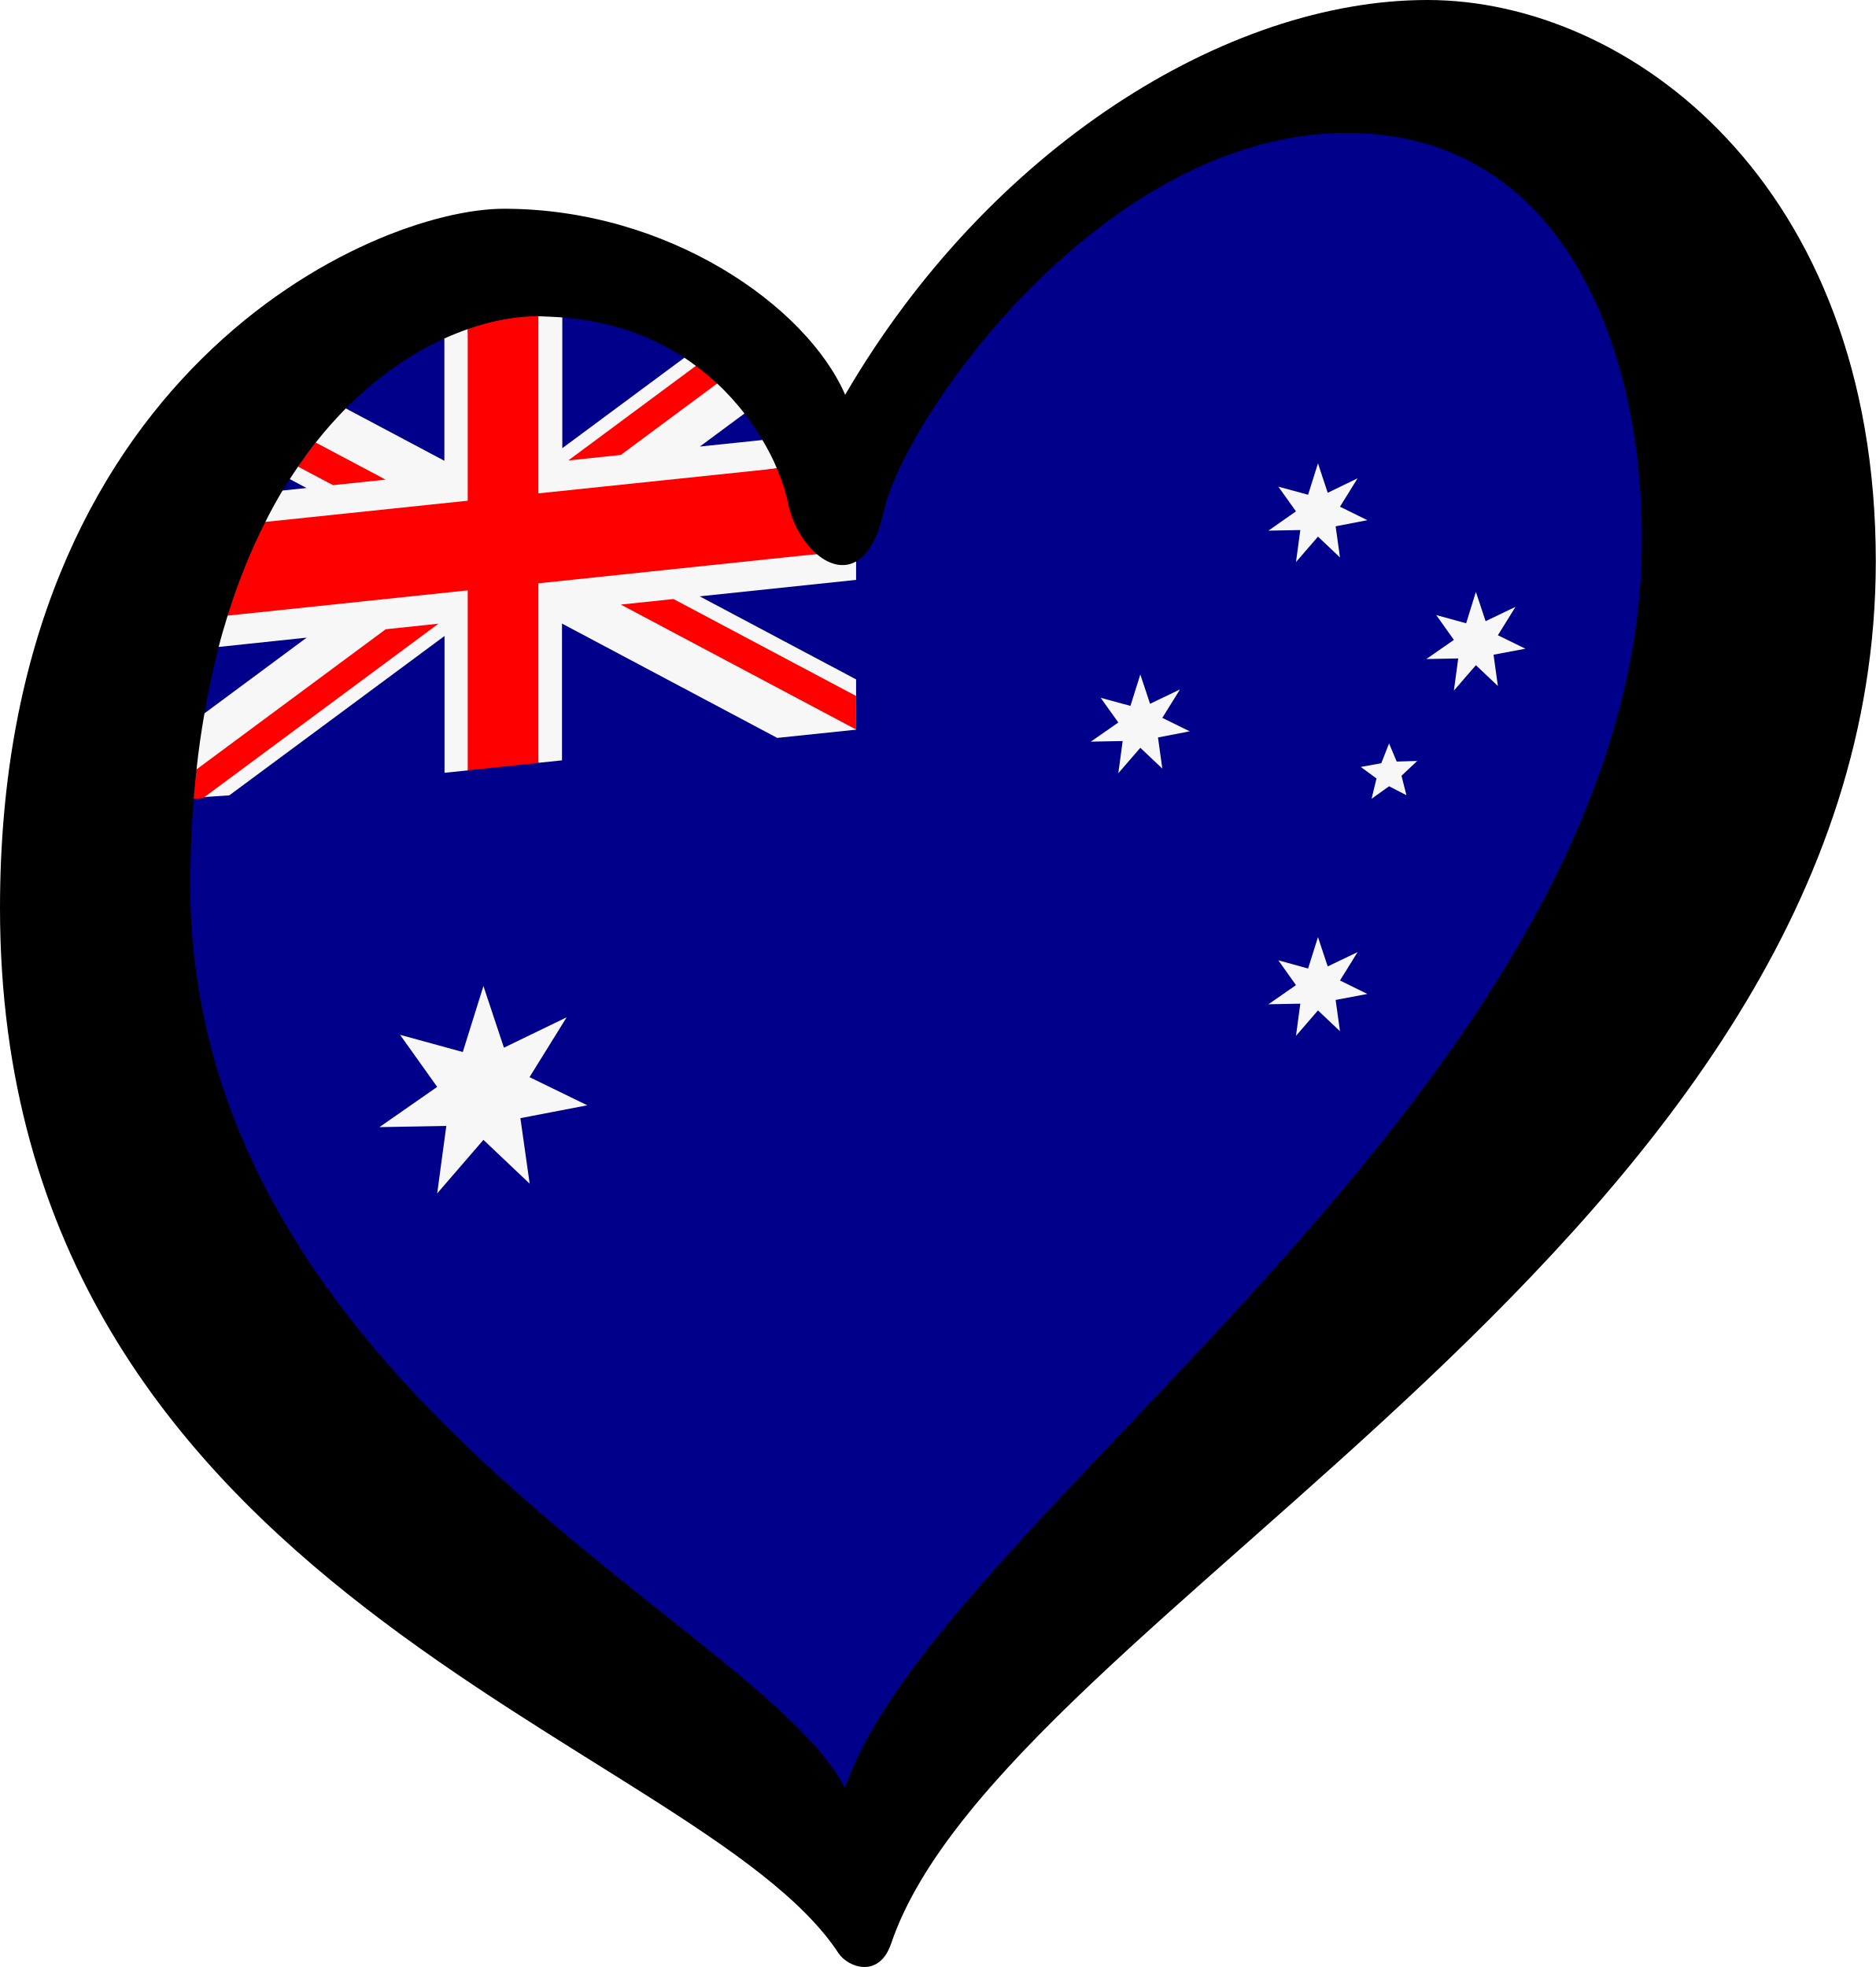
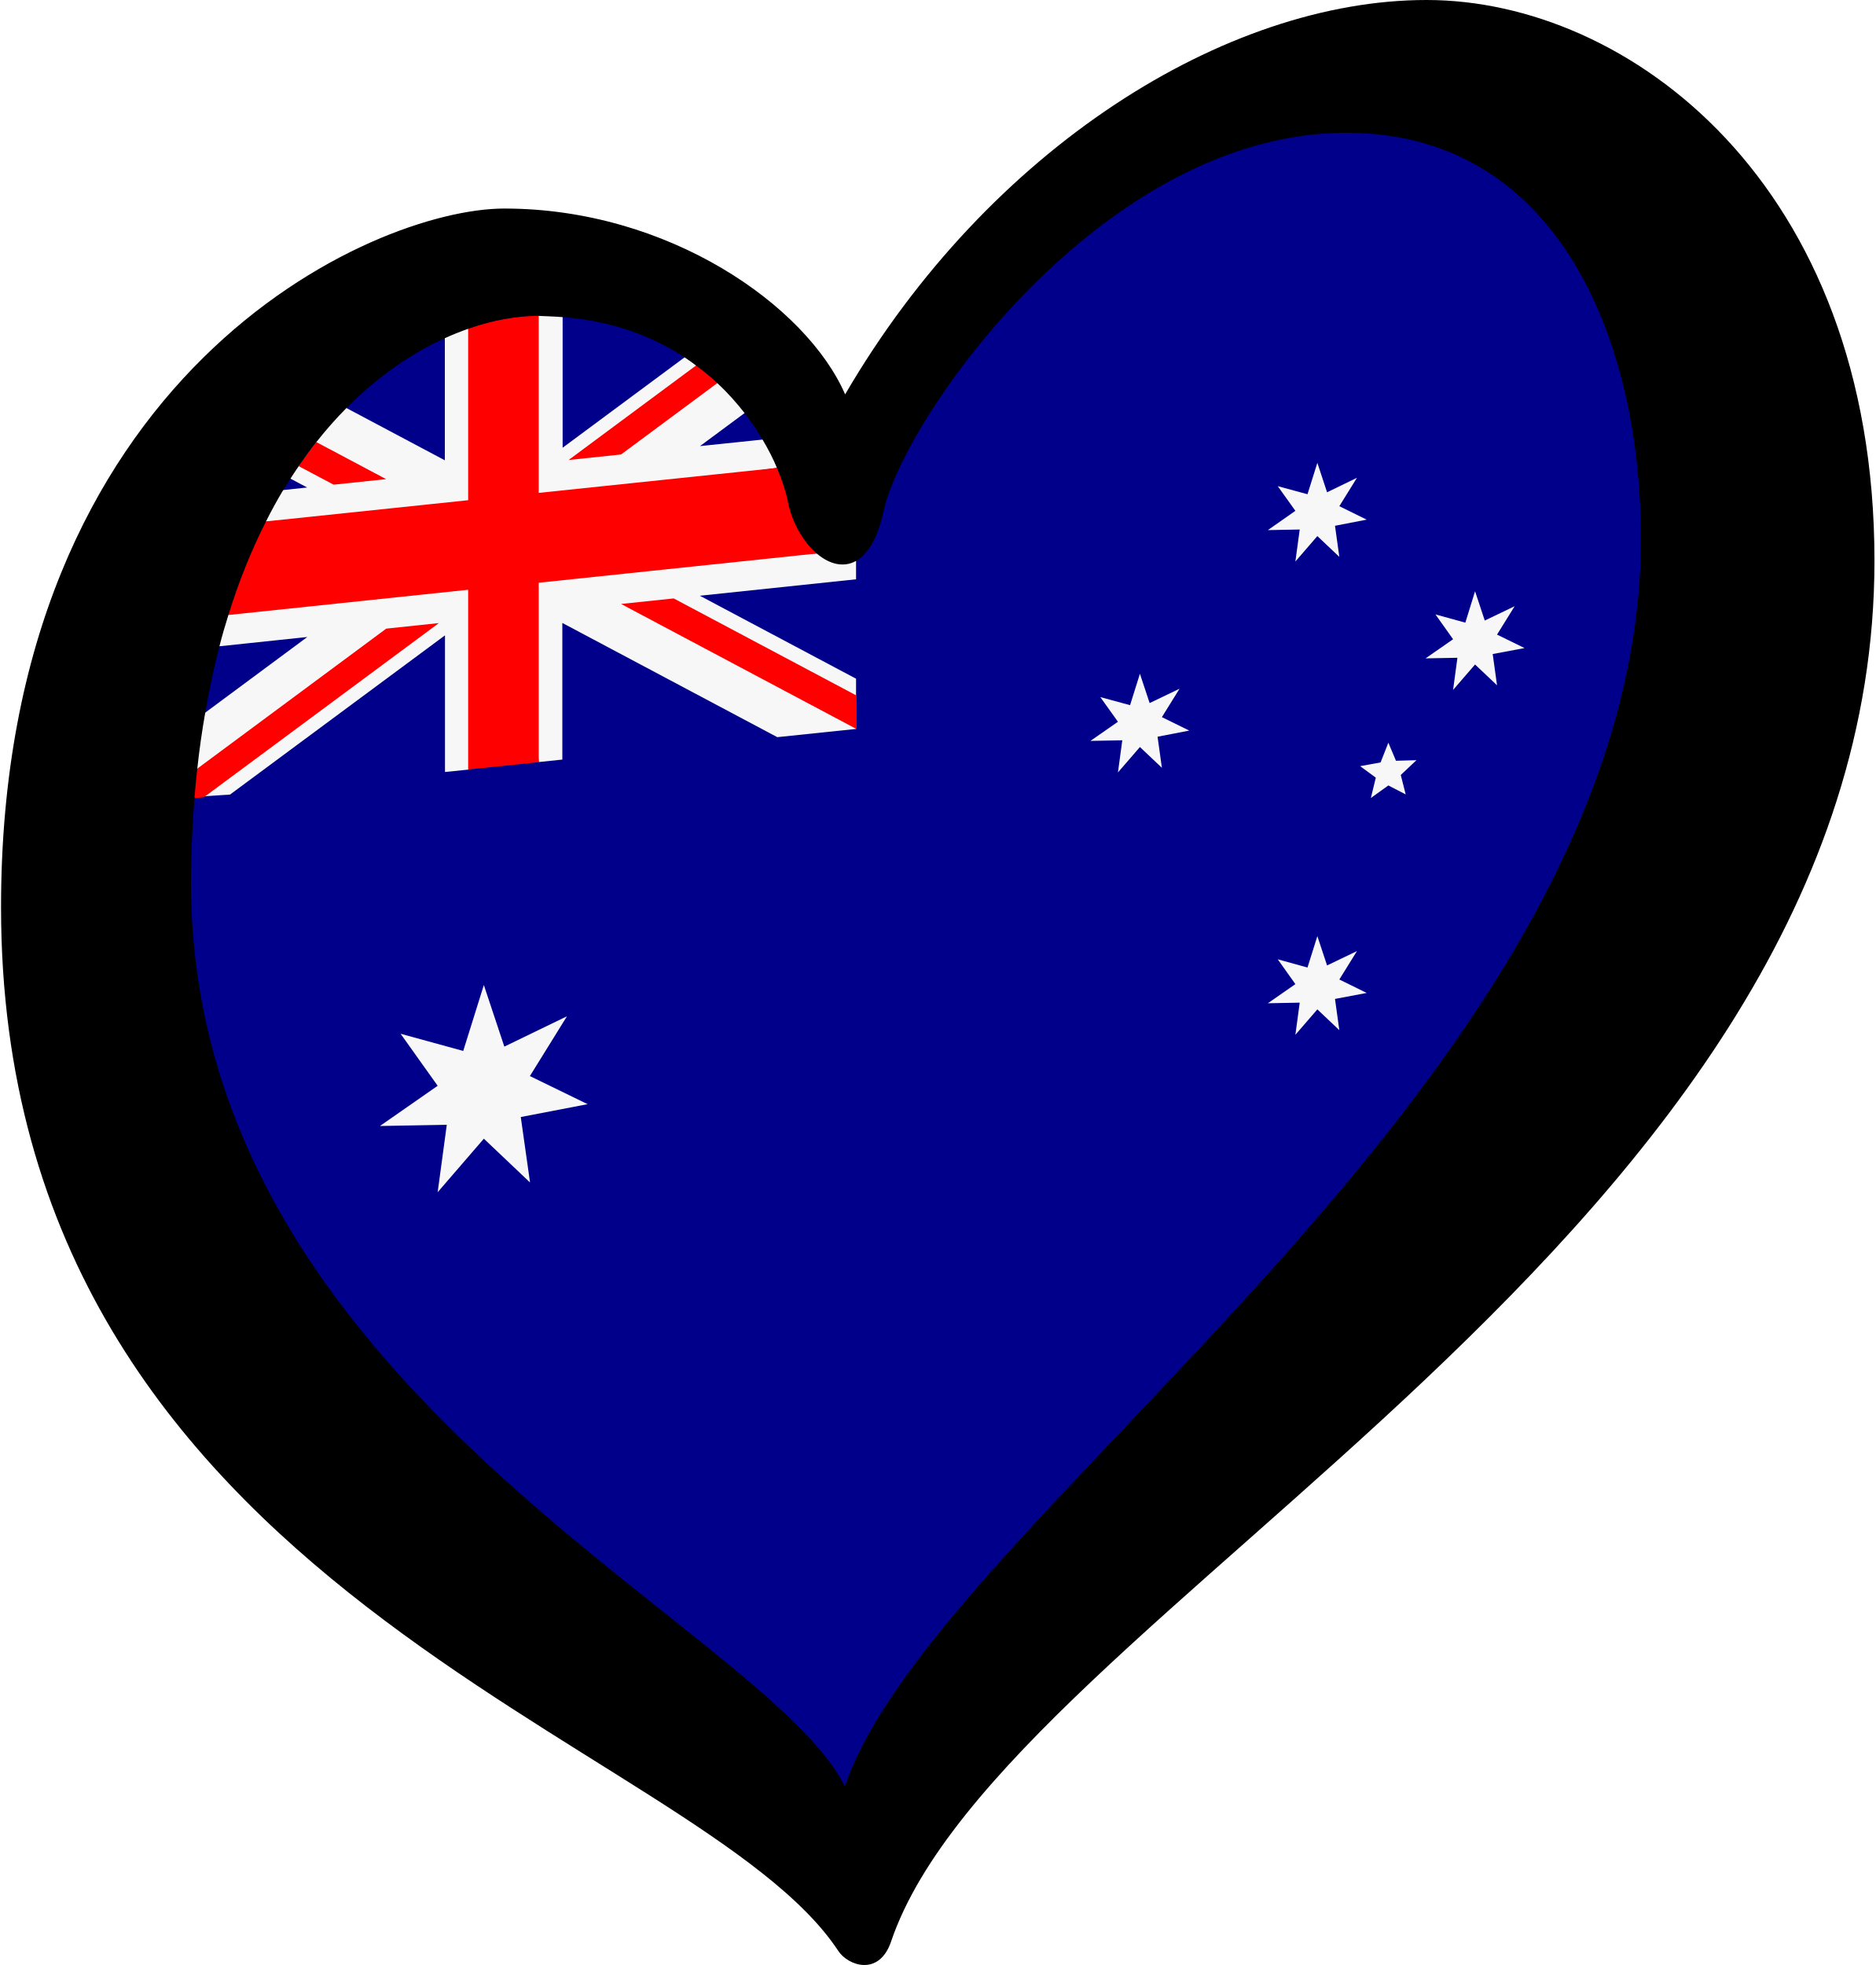
- <svg xmlns="http://www.w3.org/2000/svg" id="LOGO_LAYER" viewBox="0 0 125.33 131.443" version="1.1" width="125.33" height="131.443">
+ <svg xmlns="http://www.w3.org/2000/svg" id="LOGO_LAYER" viewBox="0 0 125.33 131.443" version="1.1" width="126" height="132">
  <defs />
  <g id="LOGO_GROUP" transform="translate(-232.76,-97.88)">
    <g id="SELECT_FLAG_HERE">
      <g id="BLACK_FLAG">
        <path style="fill:#00008b" d="M 328.735 104.011 C 319.838 98.377 290.143 115.977 291.158 131.68 C 291.215 132.557 289.955 132.291 289.802 131.951 C 279.944 109.985 260.161 112.499 245.407 128.192 C 241.762 132.069 239.822 142.576 239.2 149.473 C 236.199 182.732 282.385 216.132 289.452 221.665 C 298.428 204.13 355.126 169.46 351.35 133.068 C 349.87 118.804 336.947 102.422 328.735 104.011 Z" id="path-1" />
        <path style="fill:#f7f7f7" d="M 268.74 148.85 L 266.38 149.1 L 270.31 148.69 L 270.31 139.55 L 284.69 147.19 L 289.96 146.64 L 289.96 144.4 L 289.96 143.28 L 279.51 137.73 L 289.96 136.63 L 289.96 135.38 C 289.346 134.976 288.48 134.431 287.38 134.9 L 267.237 136.109 L 268.74 148.86 L 268.74 148.85 Z" id="path10" />
        <path style="fill:#f7f7f7" d="M 245.89 149.29 L 245.32 151.21 L 248.08 151.03 L 262.46 140.38 L 262.46 149.52 L 264.03 149.36 L 265.72 136.327 L 247.803 138.938 C 246.899 139.429 246.03 140.012 247.38 141.11 L 253.25 140.49 L 246.42 145.55 C 245.892 146.715 244.517 147.821 245.89 149.29 Z" id="path11" />
        <path style="fill:#f7f7f7" d="M 264.02 119.86 C 263.325 119.319 262.579 118.598 262.45 120.49 L 262.45 128.67 L 255.86 125.17 C 253.143 124.42 252.019 128.605 252.66 129.06 C 251.243 128.421 250.998 128.66 252.11 129.89 L 253.24 130.49 L 251.63 130.66 C 251.056 131.225 248.835 130.825 250.47 132.78 L 264.677 131.736 L 264.02 119.87 L 264.02 119.86 Z" id="path12" />
        <path style="fill:#f7f7f7" d="M 284.7 129.18 C 285.415 128.418 285.369 127.732 283.74 127.28 L 279.52 127.72 L 282.53 125.49 C 282 124.81 282.366 124.465 281.686 123.825 L 279.234 121.306 C 278.984 121.116 278.79 121.94 278.52 121.76 L 270.33 127.83 L 270.33 119.06 C 269.82 119.02 268.603 118.683 268.063 118.673 L 267.445 131.497 L 284.72 129.17 L 284.7 129.18 Z" id="path13" />
        <polygon style="fill:#f7f7f7" points="266.43,167.89 265.06,163.77 263.68,168.18 259.49,167.03 261.97,170.51 258.11,173.2 262.58,173.12 261.97,177.63 265.06,174.05 268.15,176.98 267.53,172.6 272,171.74 268.14,169.86 270.62,165.86 " id="polygon14" />
        <polygon style="fill:#f7f7f7" points="321.47,162.46 320.82,160.5 320.16,162.6 318.17,162.05 319.35,163.71 317.51,164.99 319.64,164.95 319.35,167.1 320.82,165.4 322.29,166.79 322,164.7 324.12,164.3 322.29,163.4 323.47,161.5 " id="polygon15" />
        <polygon style="fill:#f7f7f7" points="309.6,144.91 308.95,142.95 308.29,145.05 306.3,144.51 307.48,146.16 305.64,147.44 307.77,147.4 307.48,149.55 308.95,147.85 310.42,149.24 310.13,147.16 312.25,146.75 310.42,145.85 311.6,143.95 " id="polygon16" />
        <polygon style="fill:#f7f7f7" points="320.82,133.74 322.29,135.13 322,133.05 324.12,132.64 322.29,131.74 323.47,129.84 321.47,130.81 320.82,128.84 320.16,130.94 318.17,130.4 319.35,132.05 317.51,133.34 319.64,133.3 319.35,135.44 " id="polygon17" />
        <polygon style="fill:#f7f7f7" points="332.02,139.39 331.37,137.43 330.72,139.53 328.72,138.98 329.9,140.64 328.06,141.92 330.19,141.88 329.9,144.03 331.37,142.33 332.84,143.72 332.55,141.63 334.68,141.23 332.84,140.33 334.02,138.43 " id="polygon18" />
        <polygon style="fill:#f7f7f7" points="325.05,148.88 323.68,149.13 324.73,149.9 324.4,151.26 325.57,150.42 326.73,151.02 326.4,149.72 327.45,148.73 326.08,148.77 325.57,147.56 " id="polygon19" />
        <path style="fill:red" d="M 262.04 139.56 L 258.53 139.93 L 245.91 149.28 L 245.468 150.183 L 245.72 151.27 L 246.33 151.21 L 262.05 139.56 L 262.04 139.56 Z" id="path7" />
        <path style="fill:red" d="m 258.52,129.93 -4.67,-2.48 c -0.4,0.51 -0.8,1.04 -1.18,1.61 l 2.34,1.24 3.52,-0.37 z" id="path8" />
        <path style="fill:red" d="m 274.24,128.28 6.46,-4.79 c -0.44,-0.41 -0.91,-0.81 -1.42,-1.18 l -8.55,6.34 z" id="path9" />
        <polygon style="fill:red" points="289.96,146.63 289.96,144.39 277.76,137.91 274.24,138.28 289.96,146.63 " id="polygon9" />
        <path style="fill:red" d="M 264.02 149.35 L 265.68 149.18 L 266.37 149.11 L 268.73 148.86 L 268.73 136.86 L 287.37 134.9 C 286.45 134.13 287.648 132.49 287.368 131.08 C 287.238 130.45 285.04 130.02 284.69 129.18 L 268.73 130.85 L 268.73 118.99 C 268.73 118.99 268.71 118.99 268.7 118.99 C 267.3 118.99 265.7 119.26 264.01 119.85 L 264.01 131.34 L 250.46 132.76 C 249.908 133.841 247.946 134.656 247.47 135.889 C 247.127 136.778 248.252 138.048 247.95 139.02 L 264.01 137.33 L 264.01 149.33 L 264.02 149.35 Z" id="path14" />
        <path d="M 328.12 97.88 C 314.7 97.88 298.83 107.79 289.23 124.26 C 286.64 118.31 277.4 111.83 266.43 111.83 C 257.59 111.83 232.76 122.88 232.76 158.56 C 232.76 204.61 279.35 214.07 288.77 228.38 C 289.42 229.37 291.5 230.11 292.3 227.76 C 299.81 205.58 358.09 180.52 358.09 135.39 C 358.09 110.08 341.56 97.88 328.14 97.88 L 328.12 97.88 Z M 342.45 135.24 C 341.23 170.92 295.26 199.39 289.21 217.38 C 283.82 206.49 245.09 190.75 245.47 156.44 C 245.49 154.64 245.57 152.93 245.7 151.28 C 245.75 150.6 245.82 149.94 245.89 149.29 C 246.03 147.99 246.21 146.75 246.42 145.55 C 246.69 143.99 247.01 142.51 247.37 141.11 C 247.55 140.4 247.75 139.72 247.96 139.05 C 248.68 136.73 249.53 134.65 250.47 132.79 C 250.84 132.05 251.23 131.34 251.63 130.67 C 251.79 130.41 251.95 130.16 252.12 129.9 C 252.3 129.62 252.48 129.34 252.67 129.07 C 253.06 128.51 253.45 127.97 253.85 127.46 C 254.5 126.63 255.18 125.87 255.86 125.18 C 258 123.02 260.27 121.49 262.45 120.5 C 262.98 120.26 263.51 120.05 264.02 119.87 C 265.71 119.28 267.31 119.01 268.71 119.01 C 268.71 119.01 269.8 119.05 270.31 119.09 C 273.65 119.34 276.36 120.38 278.5 121.79 C 278.77 121.97 279.02 122.15 279.27 122.34 C 279.78 122.72 280.25 123.11 280.69 123.52 C 281.38 124.16 281.98 124.84 282.51 125.52 C 282.97 126.12 283.37 126.72 283.72 127.31 C 284.11 127.97 284.43 128.6 284.68 129.21 C 285.03 130.05 285.28 130.82 285.4 131.45 C 285.68 132.86 286.44 134.16 287.36 134.93 C 288.17 135.61 289.11 135.87 289.94 135.41 C 290.71 134.98 291.39 133.96 291.8 132.07 C 293.17 125.82 306.45 106.76 322.76 106.76 C 337.7 106.76 342.88 122.17 342.43 135.28 L 342.45 135.24 Z" id="path19" style="fill:currentColor" />
      </g>
    </g>
  </g>
</svg>
